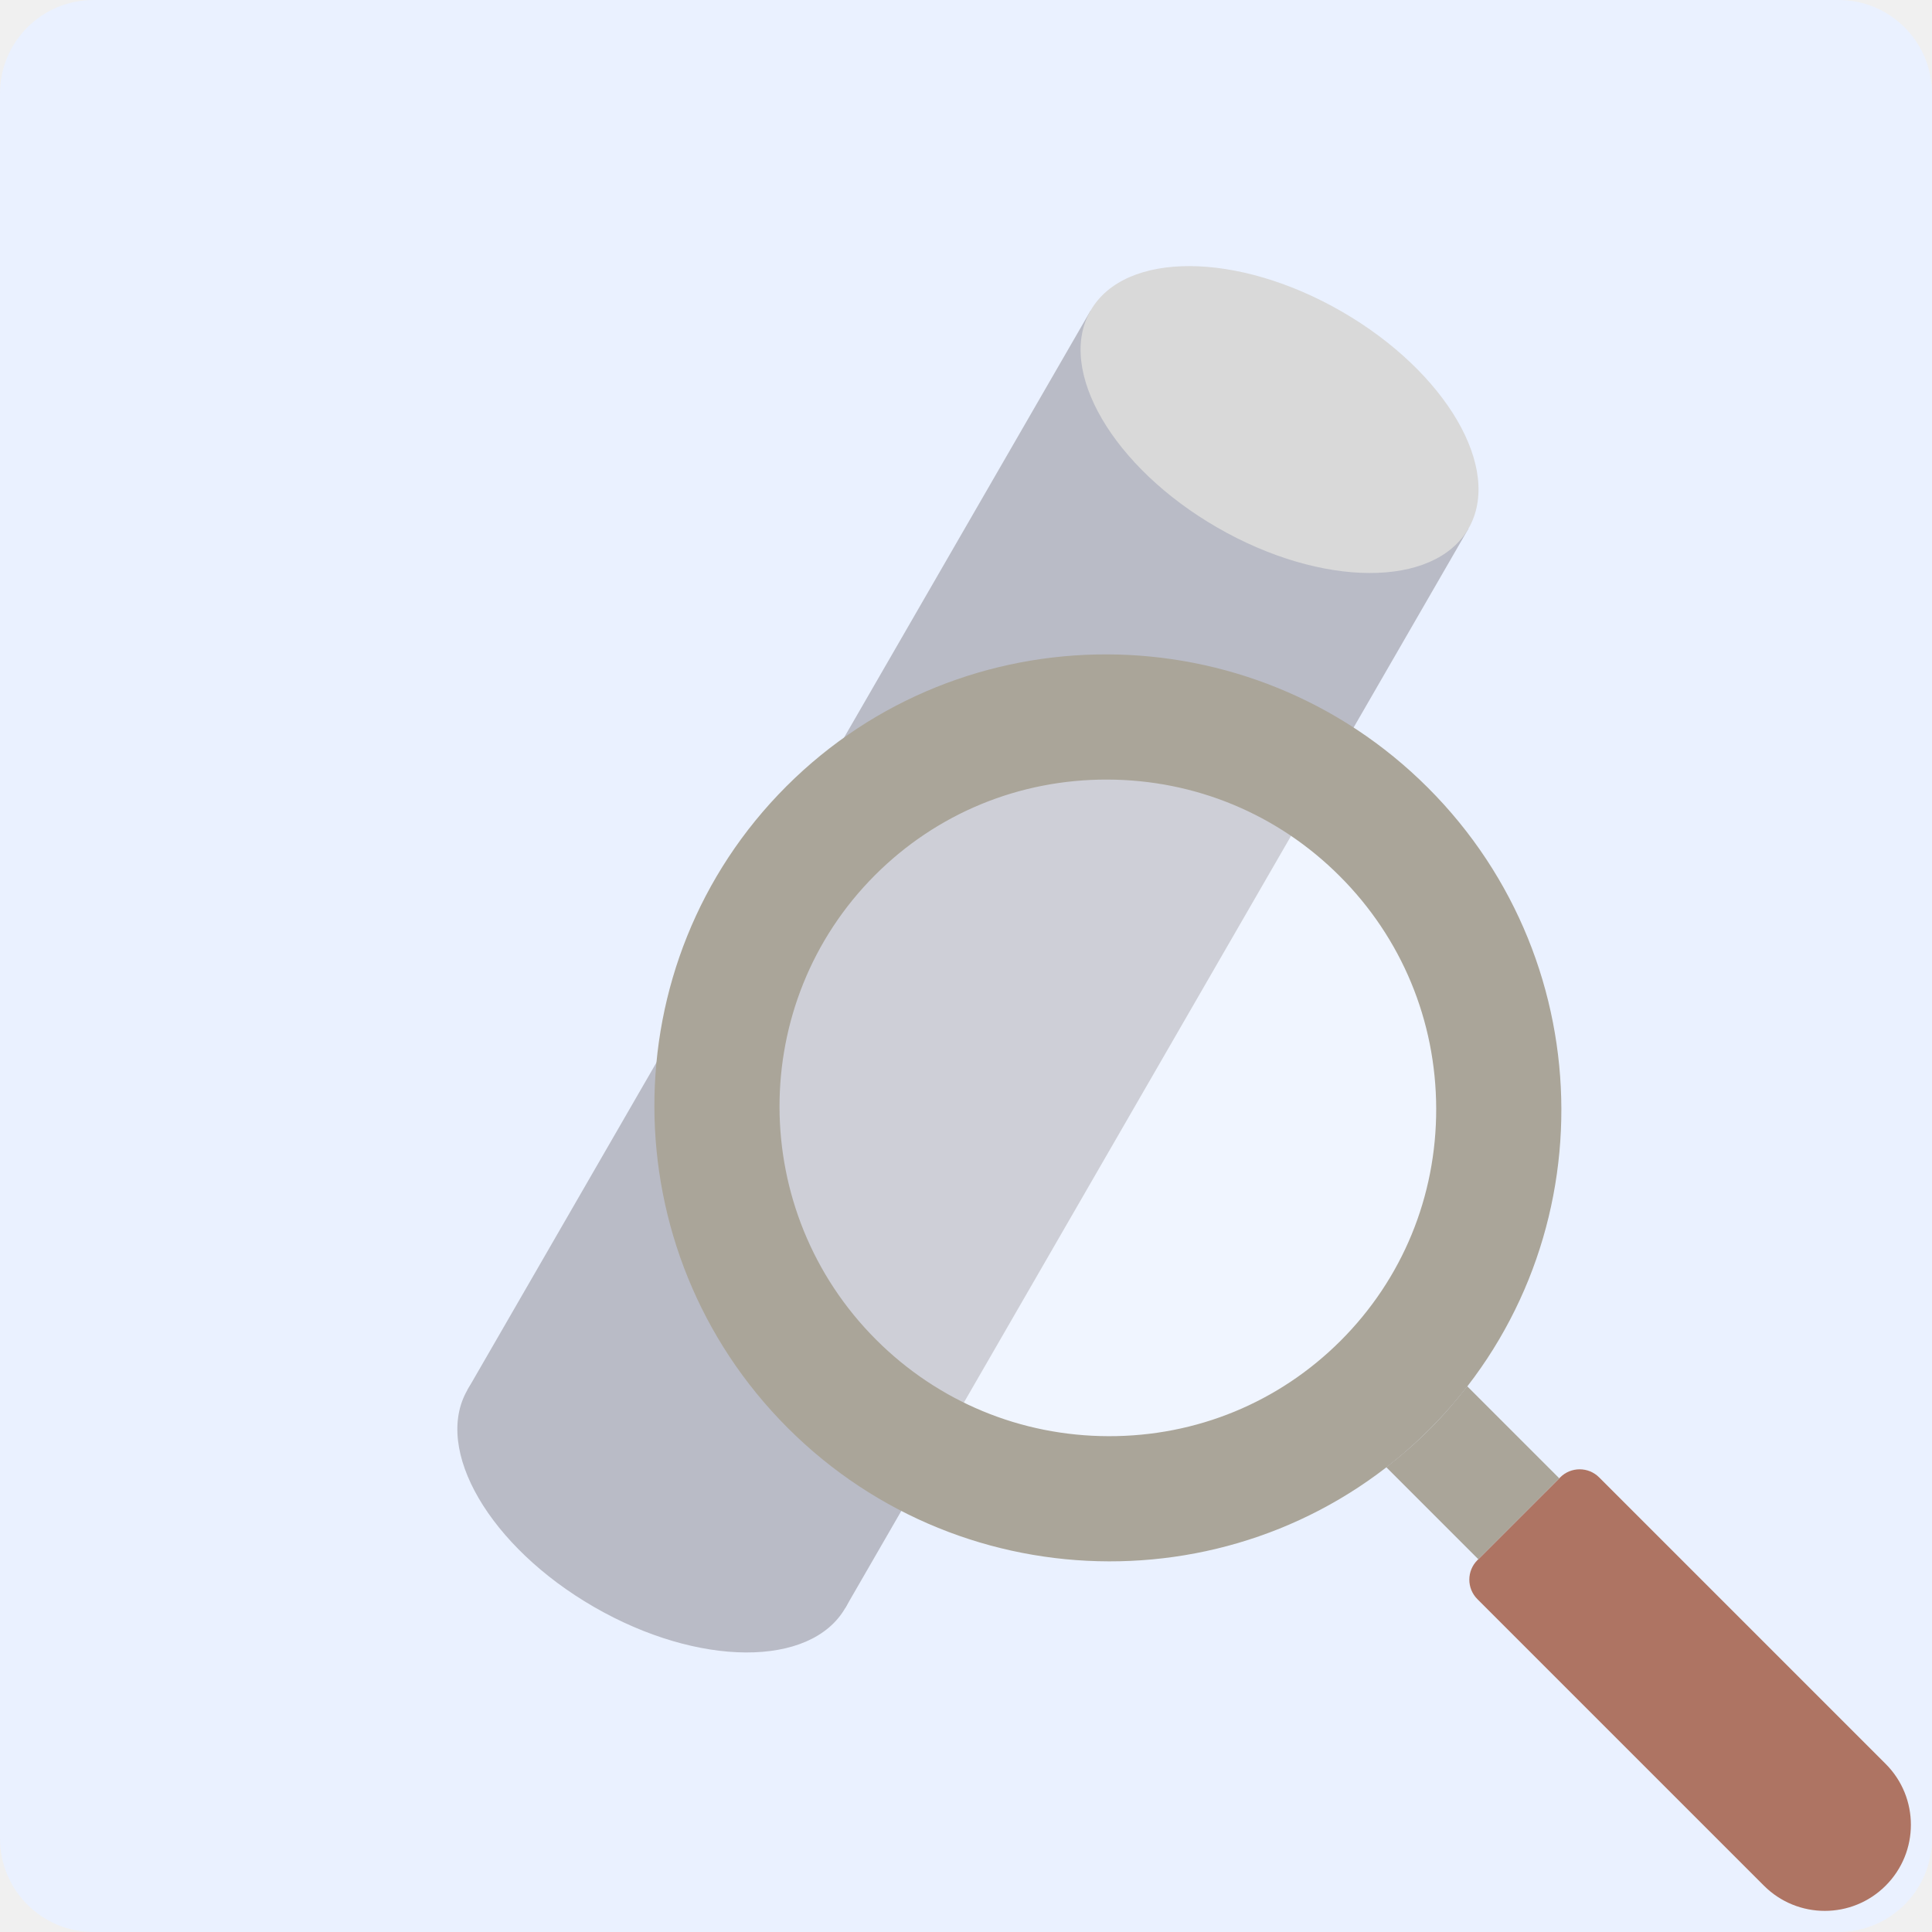
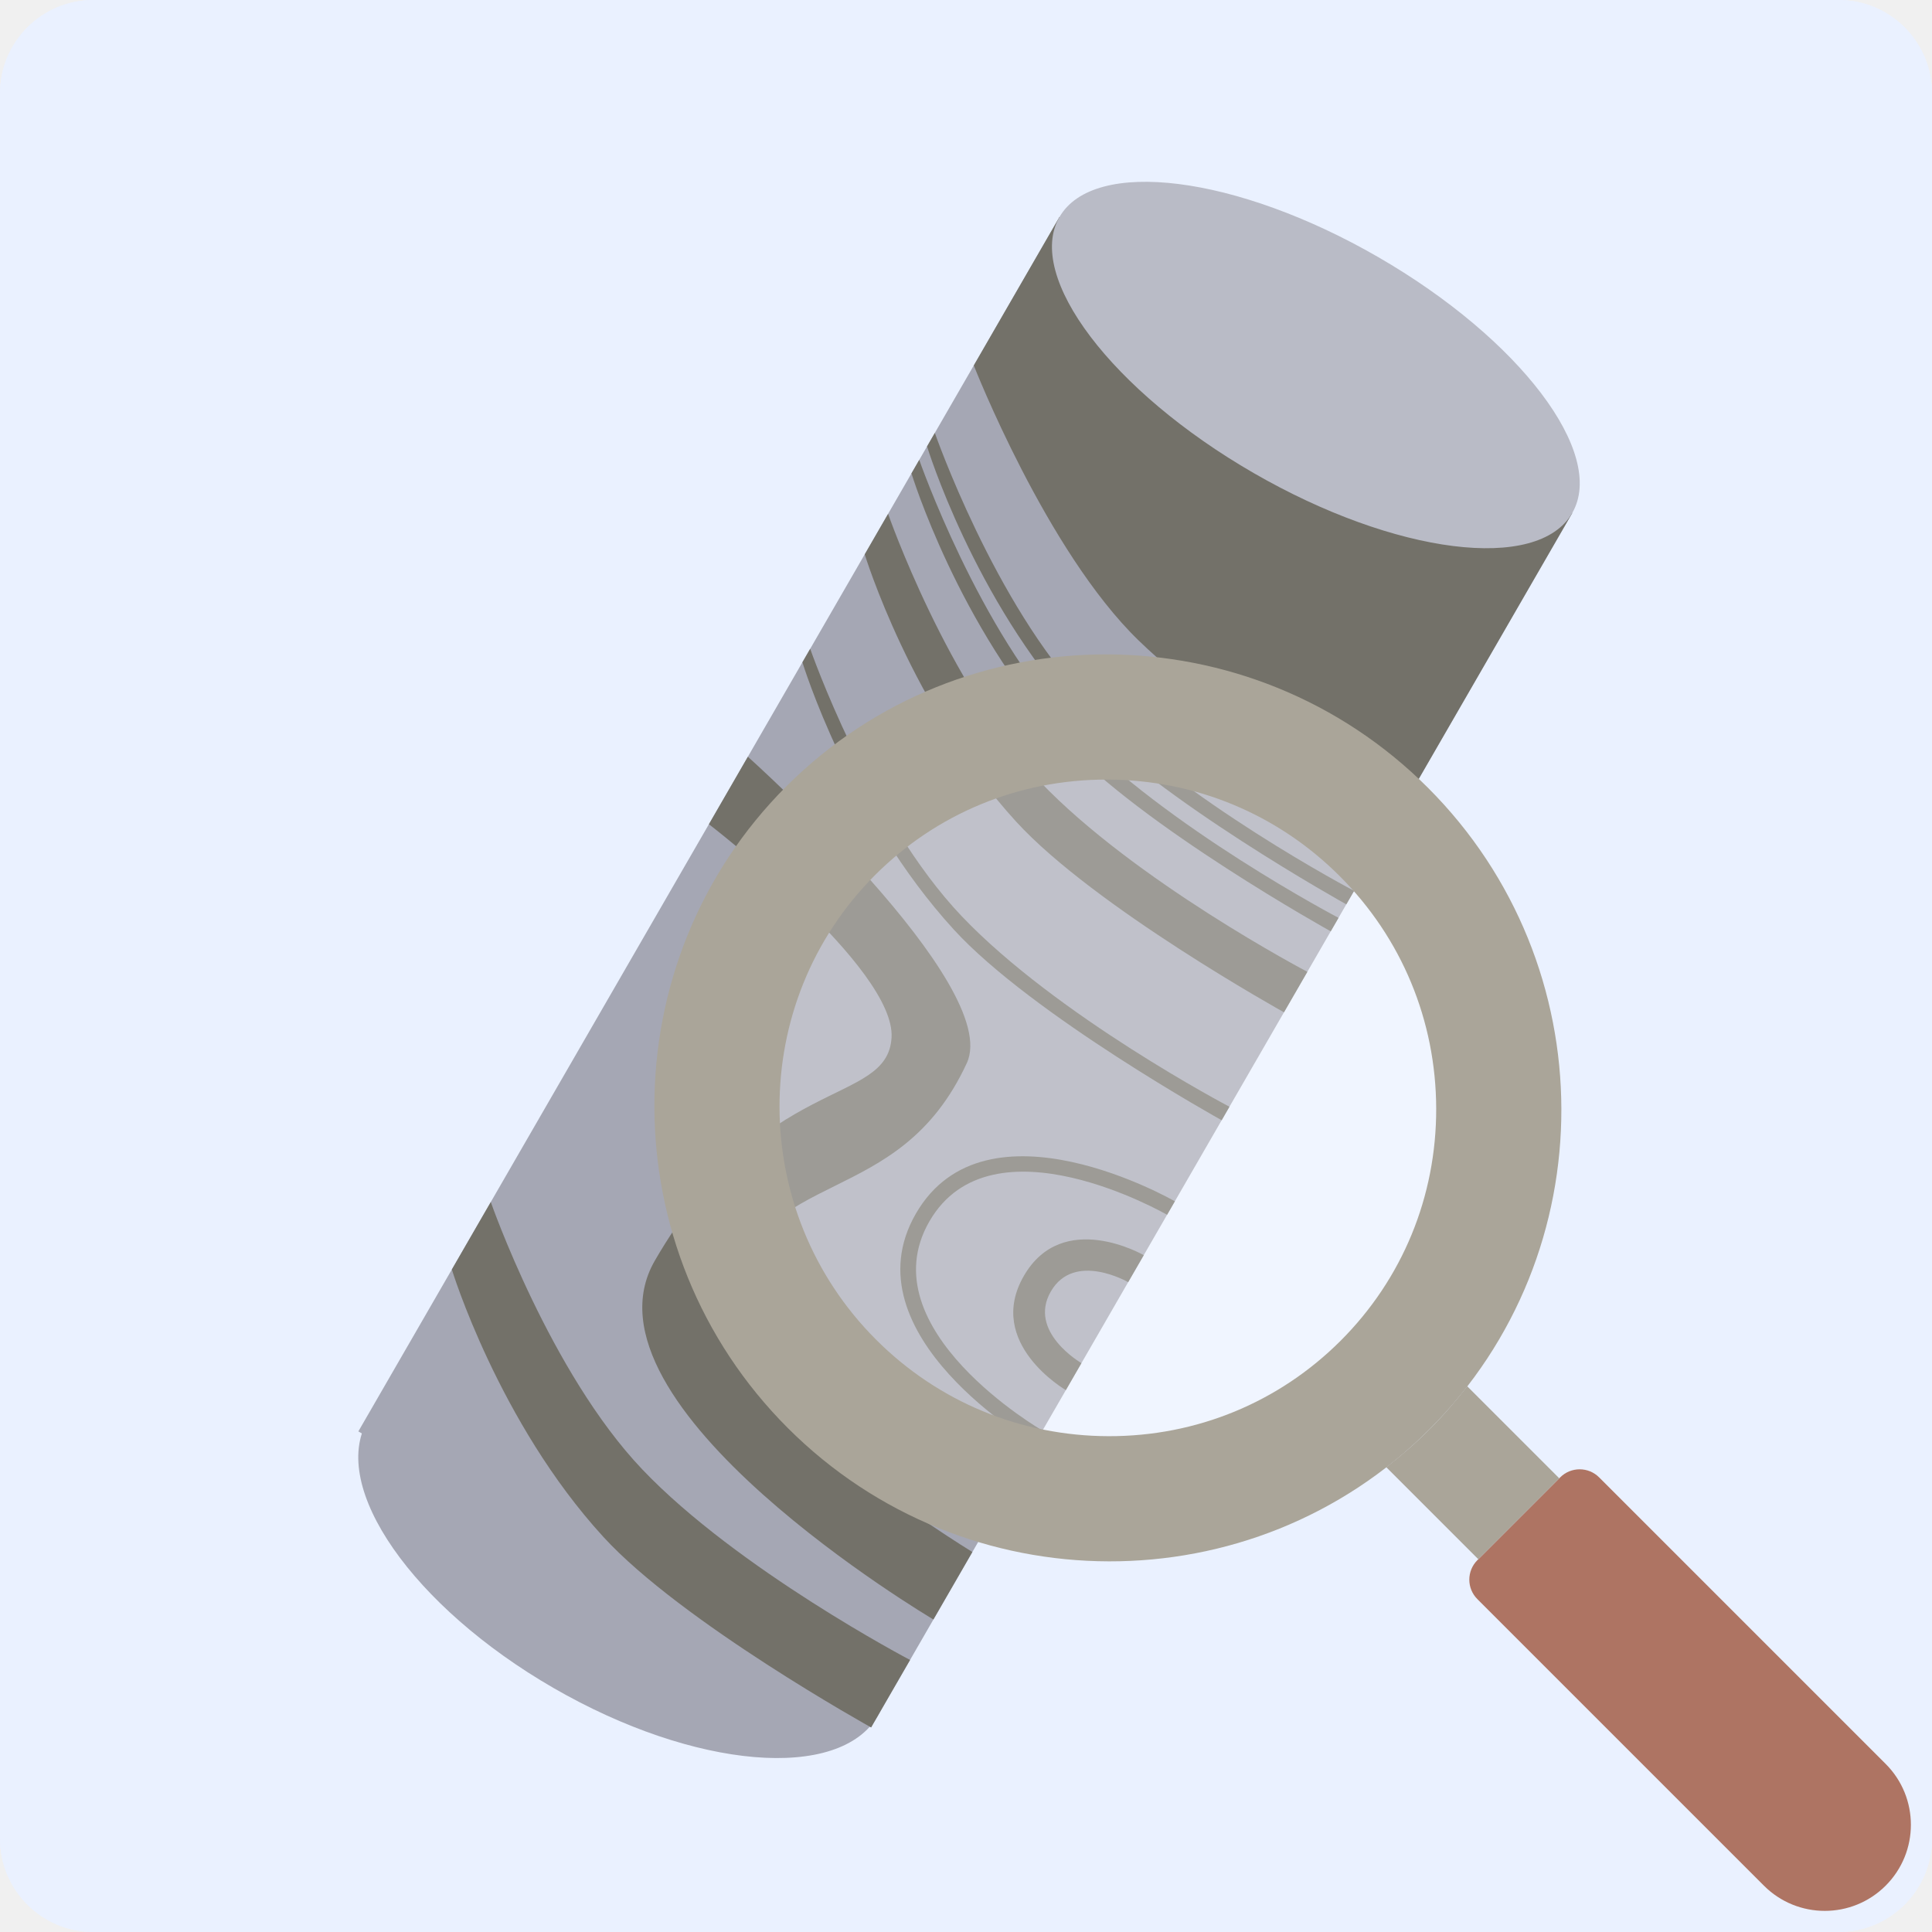
<svg xmlns="http://www.w3.org/2000/svg" width="124" height="124" viewBox="0 0 124 124" fill="none">
-   <rect width="124" height="124" rx="6" fill="#EAF1FF" />
-   <ellipse cx="42.124" cy="96.21" rx="14" ry="8" transform="rotate(30 42.1244 96.2104)" fill="#B9BBC6" />
-   <rect x="70" y="19.928" width="28" height="80" transform="rotate(30 70 19.9277)" fill="#B9BBC6" />
-   <ellipse cx="82.124" cy="26.928" rx="14" ry="8" transform="rotate(30 82.1244 26.9282)" fill="#D9D9D9" />
-   <path d="M121.026 121.026C118.868 123.184 115.37 123.184 113.212 121.026L94.822 102.636C94.132 101.946 94.132 100.826 94.822 100.135L100.136 94.822C100.826 94.131 101.946 94.131 102.637 94.822L121.026 113.211C123.185 115.369 123.185 118.868 121.026 121.026Z" fill="#AE7463" />
-   <path d="M100.077 94.881L94.169 88.974C93.427 89.933 92.623 90.862 91.742 91.742C90.863 92.622 89.935 93.425 88.975 94.169L94.882 100.076L100.077 94.881Z" fill="#AAA599" />
-   <circle cx="70.995" cy="70.994" r="22" fill="white" fill-opacity="0.3" />
-   <path d="M91.651 50.562C80.272 39.182 61.797 39.141 50.469 50.47C39.141 61.798 39.182 80.272 50.561 91.651C61.94 103.029 80.414 103.071 91.742 91.743C103.071 80.414 103.03 61.94 91.651 50.562ZM86.048 86.047C82.081 90.014 76.788 92.191 71.146 92.177C65.507 92.163 60.21 89.963 56.229 85.983C47.991 77.744 47.962 64.368 56.164 56.164C60.131 52.198 65.423 50.021 71.067 50.035C76.705 50.048 82.003 52.248 85.983 56.229C89.966 60.211 92.165 65.51 92.178 71.15C92.191 76.791 90.013 82.082 86.048 86.047Z" fill="#AAA599" />
+   <g clip-path="url(#clip0_1032_9747)">
+     <rect width="124" height="124" rx="6" fill="#EAF1FF" />
+     <ellipse cx="42.124" cy="96.21" rx="14" ry="8" transform="rotate(30 42.1244 96.2104)" fill="#B9BBC6" />
+     <rect x="70" y="19.928" width="28" height="80" transform="rotate(30 70 19.9282)" fill="#B9BBC6" />
+     <ellipse cx="82.124" cy="26.928" rx="14" ry="8" transform="rotate(30 82.1244 26.9282)" fill="#D9D9D9" />
+     <path d="M121.026 121.026C118.868 123.184 115.369 123.184 113.212 121.026L94.822 102.636C94.131 101.946 94.131 100.826 94.822 100.135L100.135 94.822C100.826 94.131 101.946 94.131 102.637 94.822L121.026 113.211C123.185 115.369 123.185 118.868 121.026 121.026Z" fill="#AE7463" />
+     <path d="M100.077 94.881L94.169 88.974C93.427 89.933 92.623 90.862 91.742 91.742C90.863 92.622 89.935 93.425 88.975 94.169L94.882 100.076L100.077 94.881Z" fill="#AAA599" />
+     <circle cx="70.995" cy="70.995" r="22" fill="white" fill-opacity="0.3" />
+     <path d="M91.651 50.562C80.272 39.182 61.797 39.141 50.469 50.47C39.141 61.798 39.182 80.272 50.561 91.651C61.94 103.029 80.414 103.071 91.742 91.743C103.071 80.414 103.03 61.94 91.651 50.562ZM86.048 86.047C82.081 90.014 76.788 92.191 71.146 92.177C65.507 92.163 60.21 89.963 56.229 85.983C47.991 77.744 47.962 64.368 56.164 56.164C60.131 52.198 65.423 50.021 71.067 50.035C76.705 50.048 82.003 52.248 85.983 56.229C89.966 60.211 92.165 65.51 92.178 71.15C92.191 76.791 90.013 82.082 86.048 86.047Z" fill="#AAA599" />
+     <rect width="124" height="124" rx="6" fill="#EAF1FF" />
+     <ellipse cx="39.973" cy="100.639" rx="18.916" ry="8.892" transform="rotate(30 39.9734 100.639)" fill="#A5A7B4" />
+     <rect x="68" y="13.928" width="38" height="90" transform="rotate(30 68 13.9282)" fill="#A5A7B4" />
+     <path d="M59.5 28.651L60 27.785C60 27.785 63.811 38.735 69.722 44.945C75.832 51.363 86.909 57.177 86.909 57.177L86.409 58.043C86.409 58.043 74.24 51.291 69.222 45.811C62.495 38.463 59.5 28.651 59.5 28.651Z" fill="#737169" />
+     <path d="M58.5 30.383L59 29.517C59 29.517 62.811 40.467 68.722 46.677C74.832 53.095 85.909 58.909 85.909 58.909L85.409 59.775C85.409 59.775 73.24 53.023 68.222 47.543C61.495 40.195 58.5 30.383 58.5 30.383Z" fill="#737169" />
+     <path d="M51.5 42.507L52 41.641C52 41.641 55.811 52.591 61.722 58.801C67.832 65.22 78.909 71.033 78.909 71.033L78.409 71.899C78.409 71.899 66.24 65.148 61.222 59.667C54.495 52.319 51.5 42.507 51.5 42.507Z" fill="#737169" />
+     <path d="M66.409 92.684L66.909 91.818C66.909 91.818 55.651 85.318 59.651 78.39C63.647 71.468 74.906 77.968 74.906 77.968L75.406 77.102C75.406 77.102 63.281 70.102 58.785 77.89C54.288 85.678 66.409 92.684 66.409 92.684Z" fill="#737169" />
+     <path d="M68.409 89.22L69.409 87.488C69.409 87.488 65.945 85.488 67.445 82.89C68.945 80.291 72.409 82.292 72.409 82.292L73.409 80.559C73.409 80.559 68.213 77.559 65.713 81.89C63.213 86.22 68.409 89.22 68.409 89.22Z" fill="#737169" />
+     <path d="M55.5 35.579L57 32.981C57 32.981 60.811 43.931 66.722 50.141C72.832 56.56 83.909 62.373 83.909 62.373L82.409 64.971C82.409 64.971 70.24 58.22 65.222 52.739C58.495 45.391 55.5 35.579 55.5 35.579Z" fill="#737169" />
+     <path d="M29 81.478L31.5 77.148C31.5 77.148 35.311 88.098 41.222 94.308C47.332 100.727 58.409 106.54 58.409 106.54L55.909 110.87C55.909 110.87 43.74 104.119 38.722 98.638C31.995 91.29 29 81.478 29 81.478Z" fill="#737169" />
+     <path d="M62.5 23.454L68 13.928L100.909 32.928L89.409 52.847C89.409 52.847 79.017 46.847 73.088 41.115C67.16 35.383 62.5 23.454 62.5 23.454Z" fill="#737169" />
+     <ellipse cx="84.454" cy="23.428" rx="19" ry="8" transform="rotate(30 84.4545 23.4282)" fill="#B9BBC6" />
+     <path d="M45.5 52.9L48 48.569C48 48.569 64.37 63.217 62.053 68.23C57.627 77.804 49.124 74.622 46.356 83.416C44.678 88.748 62.409 99.612 62.409 99.612L59.909 103.942C59.909 103.942 36.665 90.203 42.026 80.916C49.026 68.792 56.955 71.06 57.222 66.596C57.49 62.132 45.5 52.9 45.5 52.9Z" fill="#737169" />
+     <path d="M121.026 121.026C118.868 123.184 115.369 123.184 113.212 121.026L94.822 102.636C94.131 101.946 94.131 100.826 94.822 100.135L100.135 94.822C100.826 94.131 101.946 94.131 102.637 94.822L121.026 113.211C123.185 115.369 123.185 118.868 121.026 121.026Z" fill="#AE7463" />
+     <path d="M100.077 94.881L94.169 88.974C93.427 89.933 92.623 90.862 91.742 91.742C90.863 92.622 89.935 93.425 88.975 94.169L94.882 100.076L100.077 94.881Z" fill="#AAA599" />
+     <circle cx="70.995" cy="70.995" r="22" fill="white" fill-opacity="0.3" />
+     <path d="M91.651 50.562C80.272 39.182 61.797 39.141 50.469 50.47C39.141 61.798 39.182 80.272 50.561 91.651C61.94 103.029 80.414 103.071 91.742 91.743C103.071 80.414 103.03 61.94 91.651 50.562ZM86.048 86.047C82.081 90.014 76.788 92.191 71.146 92.177C65.507 92.163 60.21 89.963 56.229 85.983C47.991 77.744 47.962 64.368 56.164 56.164C60.131 52.198 65.423 50.021 71.067 50.035C76.705 50.048 82.003 52.248 85.983 56.229C89.966 60.211 92.165 65.51 92.178 71.15C92.191 76.791 90.013 82.082 86.048 86.047Z" fill="#AAA599" />
+   </g>
+   <defs>
+     <clipPath id="clip0_1032_9747">
+       <rect width="124" height="124" rx="6" fill="white" />
+     </clipPath>
+   </defs>
</svg>
